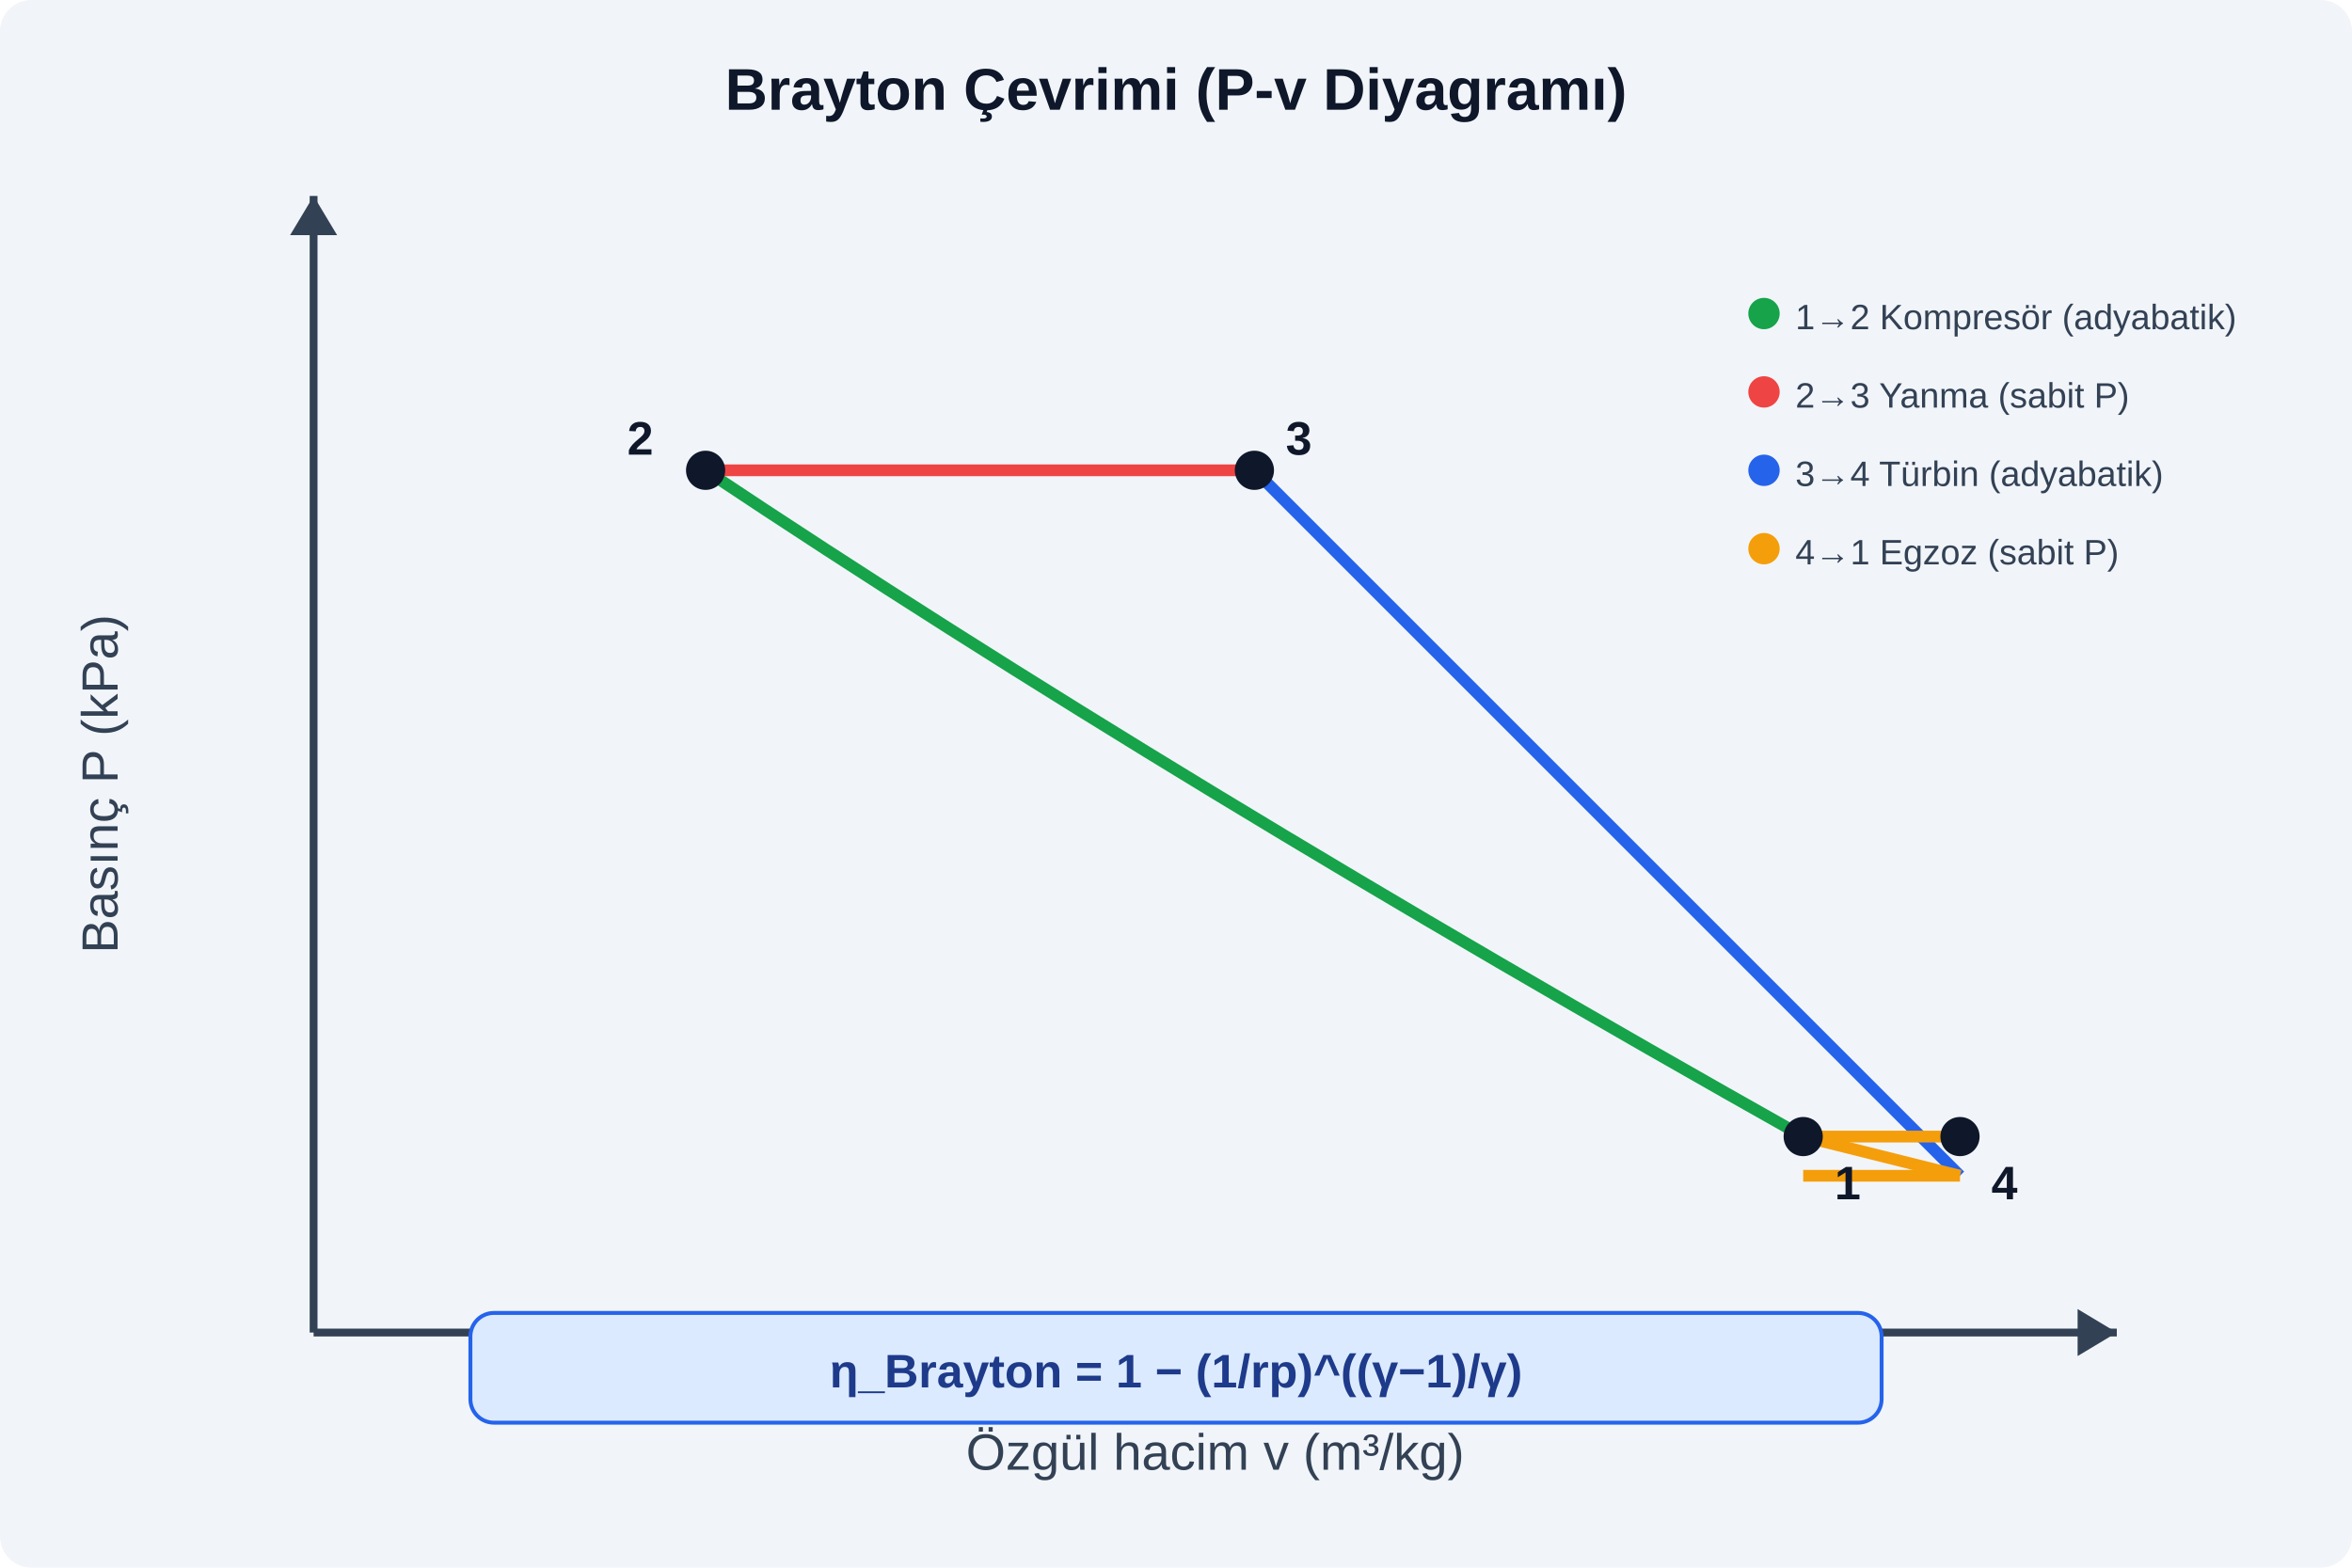
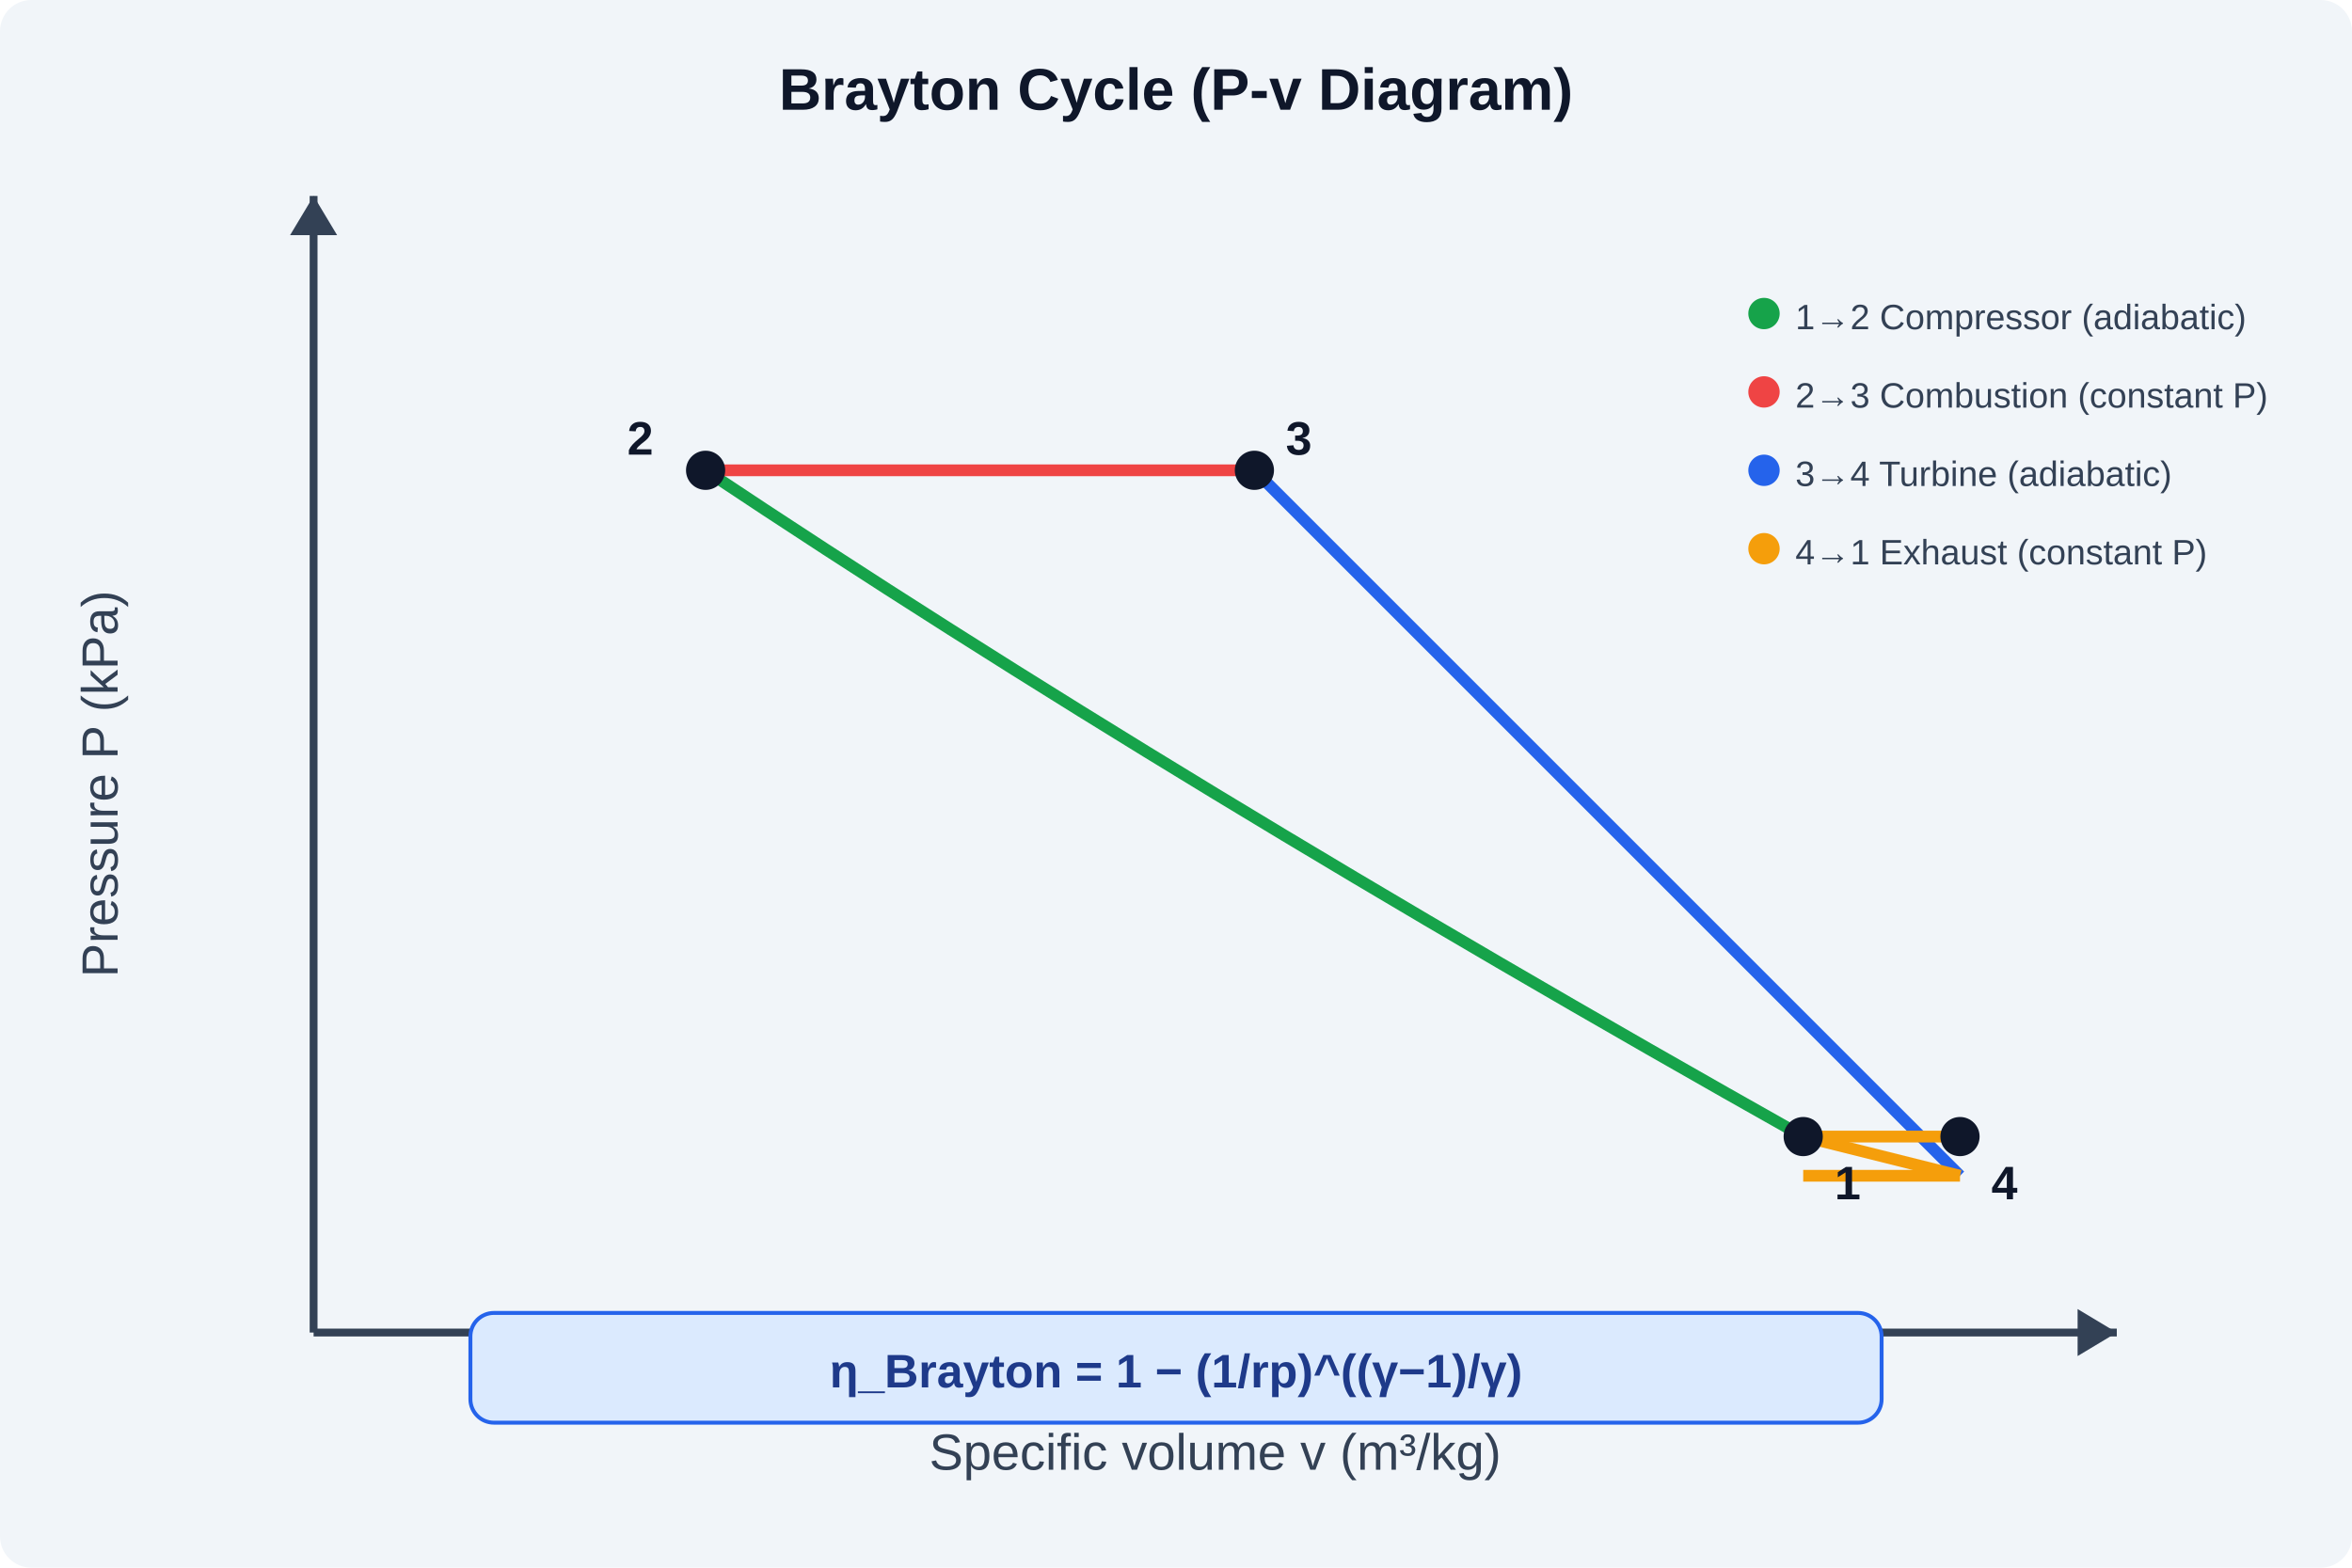
<svg xmlns="http://www.w3.org/2000/svg" width="600" height="400" viewBox="0 0 600 400">
  <rect width="600" height="400" rx="8" fill="#f1f5f9" />
-   <text x="300" y="28" text-anchor="middle" font-size="15" font-weight="bold" fill="#0f172a" font-family="Arial">Brayton Çevrimi (P-v Diyagramı)</text>
+   <text x="300" y="28" text-anchor="middle" font-size="15" font-weight="bold" fill="#0f172a" font-family="Arial">Brayton Cycle (P-v Diagram)</text>
  <line x1="80" y1="340" x2="540" y2="340" stroke="#334155" stroke-width="2" />
  <line x1="80" y1="340" x2="80" y2="50" stroke="#334155" stroke-width="2" />
  <path d="M540 340 L530 334 L530 346 Z" fill="#334155" />
  <path d="M80 50 L74 60 L86 60 Z" fill="#334155" />
-   <text x="310" y="375" text-anchor="middle" font-size="13" fill="#334155" font-family="Arial">Özgül hacim v (m³/kg)</text>
-   <text x="30" y="200" text-anchor="middle" font-size="13" fill="#334155" font-family="Arial" transform="rotate(-90 30 200)">Basınç P (kPa)</text>
+   <text x="310" y="375" text-anchor="middle" font-size="13" fill="#334155" font-family="Arial">Specific volume v (m³/kg)</text>
+   <text x="30" y="200" text-anchor="middle" font-size="13" fill="#334155" font-family="Arial" transform="rotate(-90 30 200)">Pressure P (kPa)</text>
  <path d="M460 290 Q300 200 180 120" fill="none" stroke="#16a34a" stroke-width="3" />
  <line x1="180" y1="120" x2="320" y2="120" stroke="#ef4444" stroke-width="3" />
  <path d="M320 120 Q400 200 500 300" fill="none" stroke="#2563eb" stroke-width="3" />
  <line x1="500" y1="300" x2="460" y2="290" stroke="#f59e0b" stroke-width="3" />
  <line x1="500" y1="300" x2="460" y2="300" stroke="#f59e0b" stroke-width="3" />
  <line x1="180" y1="290" x2="500" y2="290" stroke="#f59e0b" stroke-width="3" opacity="0" />
  <line x1="500" y1="290" x2="460" y2="290" stroke="#f59e0b" stroke-width="3" />
  <circle cx="460" cy="290" r="5" fill="#0f172a" />
  <text x="468" y="306" font-size="12" font-weight="bold" fill="#0f172a" font-family="Arial">1</text>
  <circle cx="180" cy="120" r="5" fill="#0f172a" />
  <text x="160" y="116" font-size="12" font-weight="bold" fill="#0f172a" font-family="Arial">2</text>
  <circle cx="320" cy="120" r="5" fill="#0f172a" />
  <text x="328" y="116" font-size="12" font-weight="bold" fill="#0f172a" font-family="Arial">3</text>
  <circle cx="500" cy="290" r="5" fill="#0f172a" />
  <text x="508" y="306" font-size="12" font-weight="bold" fill="#0f172a" font-family="Arial">4</text>
  <rect x="120" y="335" width="360" height="28" rx="6" fill="#dbeafe" stroke="#2563eb" stroke-width="1" />
  <text x="300" y="354" text-anchor="middle" font-size="12" font-weight="bold" fill="#1e3a8a" font-family="Arial">η_Brayton = 1 − (1/rp)^((γ−1)/γ)</text>
  <circle cx="450" cy="80" r="4" fill="#16a34a" />
-   <text x="458" y="84" font-size="9" fill="#334155" font-family="Arial">1→2 Kompresör (adyabatik)</text>
+   <text x="458" y="84" font-size="9" fill="#334155" font-family="Arial">1→2 Compressor (adiabatic)</text>
  <circle cx="450" cy="100" r="4" fill="#ef4444" />
-   <text x="458" y="104" font-size="9" fill="#334155" font-family="Arial">2→3 Yanma (sabit P)</text>
+   <text x="458" y="104" font-size="9" fill="#334155" font-family="Arial">2→3 Combustion (constant P)</text>
  <circle cx="450" cy="120" r="4" fill="#2563eb" />
-   <text x="458" y="124" font-size="9" fill="#334155" font-family="Arial">3→4 Türbin (adyabatik)</text>
+   <text x="458" y="124" font-size="9" fill="#334155" font-family="Arial">3→4 Turbine (adiabatic)</text>
  <circle cx="450" cy="140" r="4" fill="#f59e0b" />
-   <text x="458" y="144" font-size="9" fill="#334155" font-family="Arial">4→1 Egzoz (sabit P)</text>
+   <text x="458" y="144" font-size="9" fill="#334155" font-family="Arial">4→1 Exhaust (constant P)</text>
</svg>
